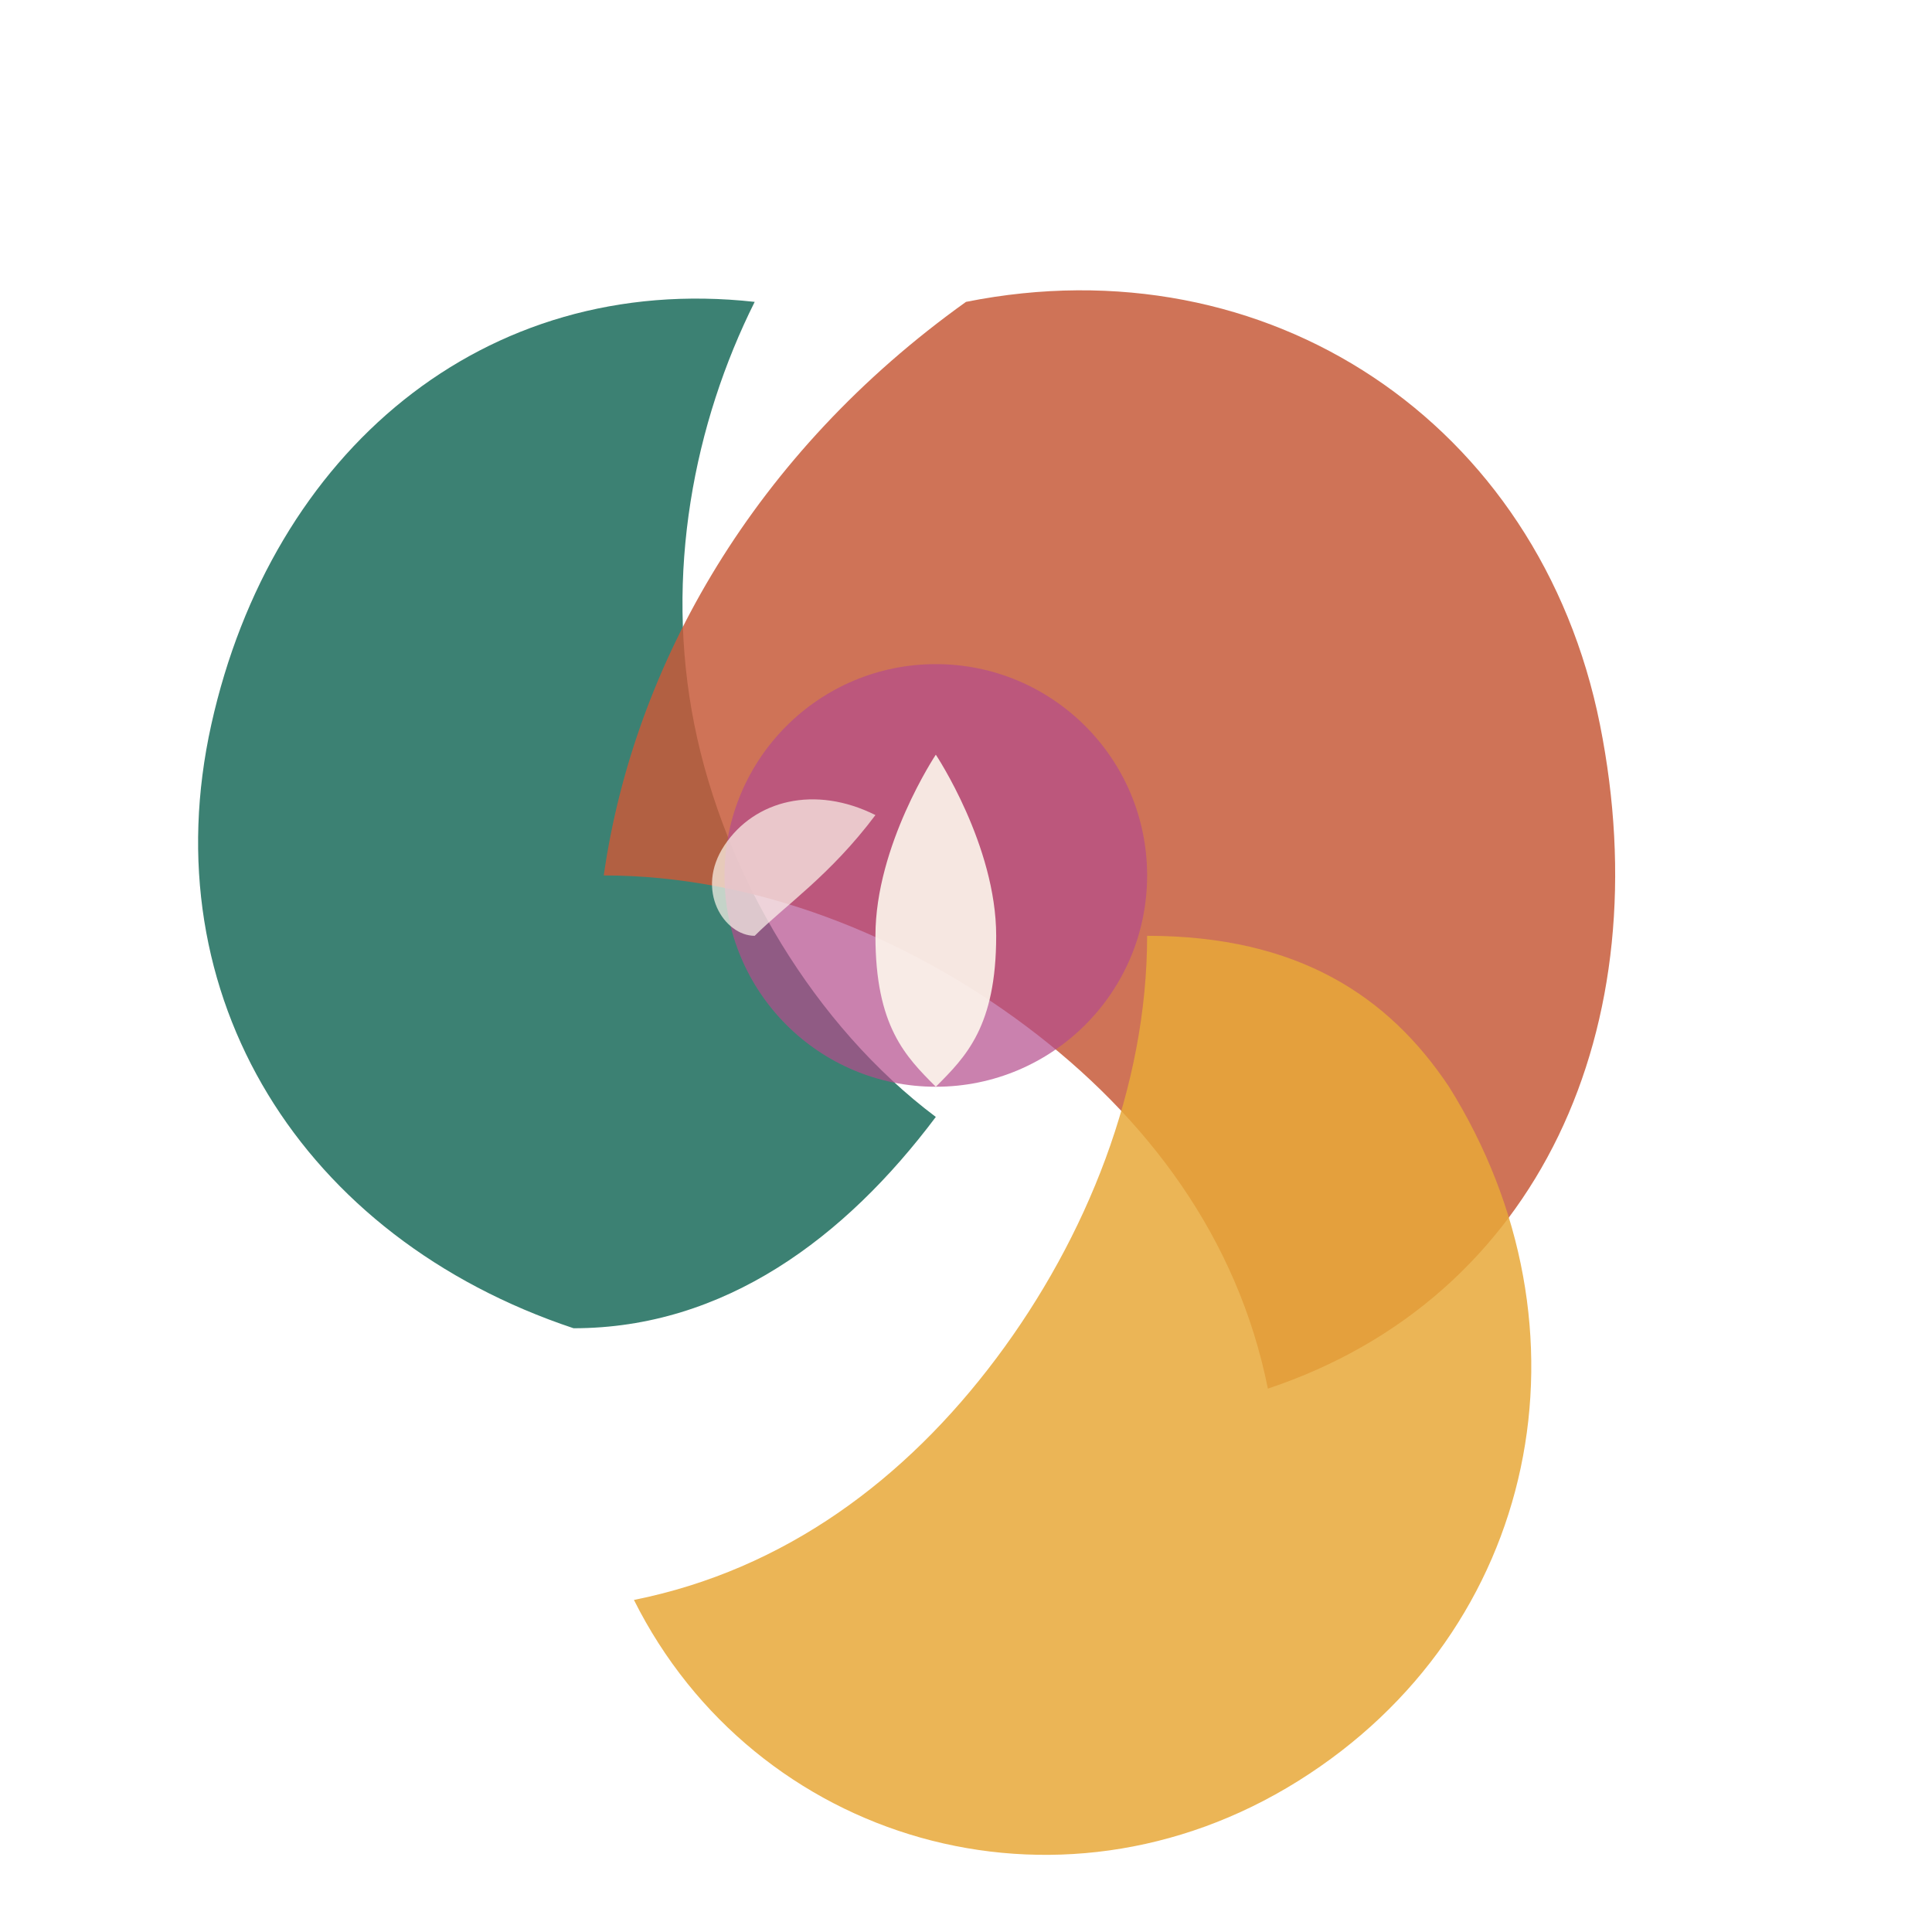
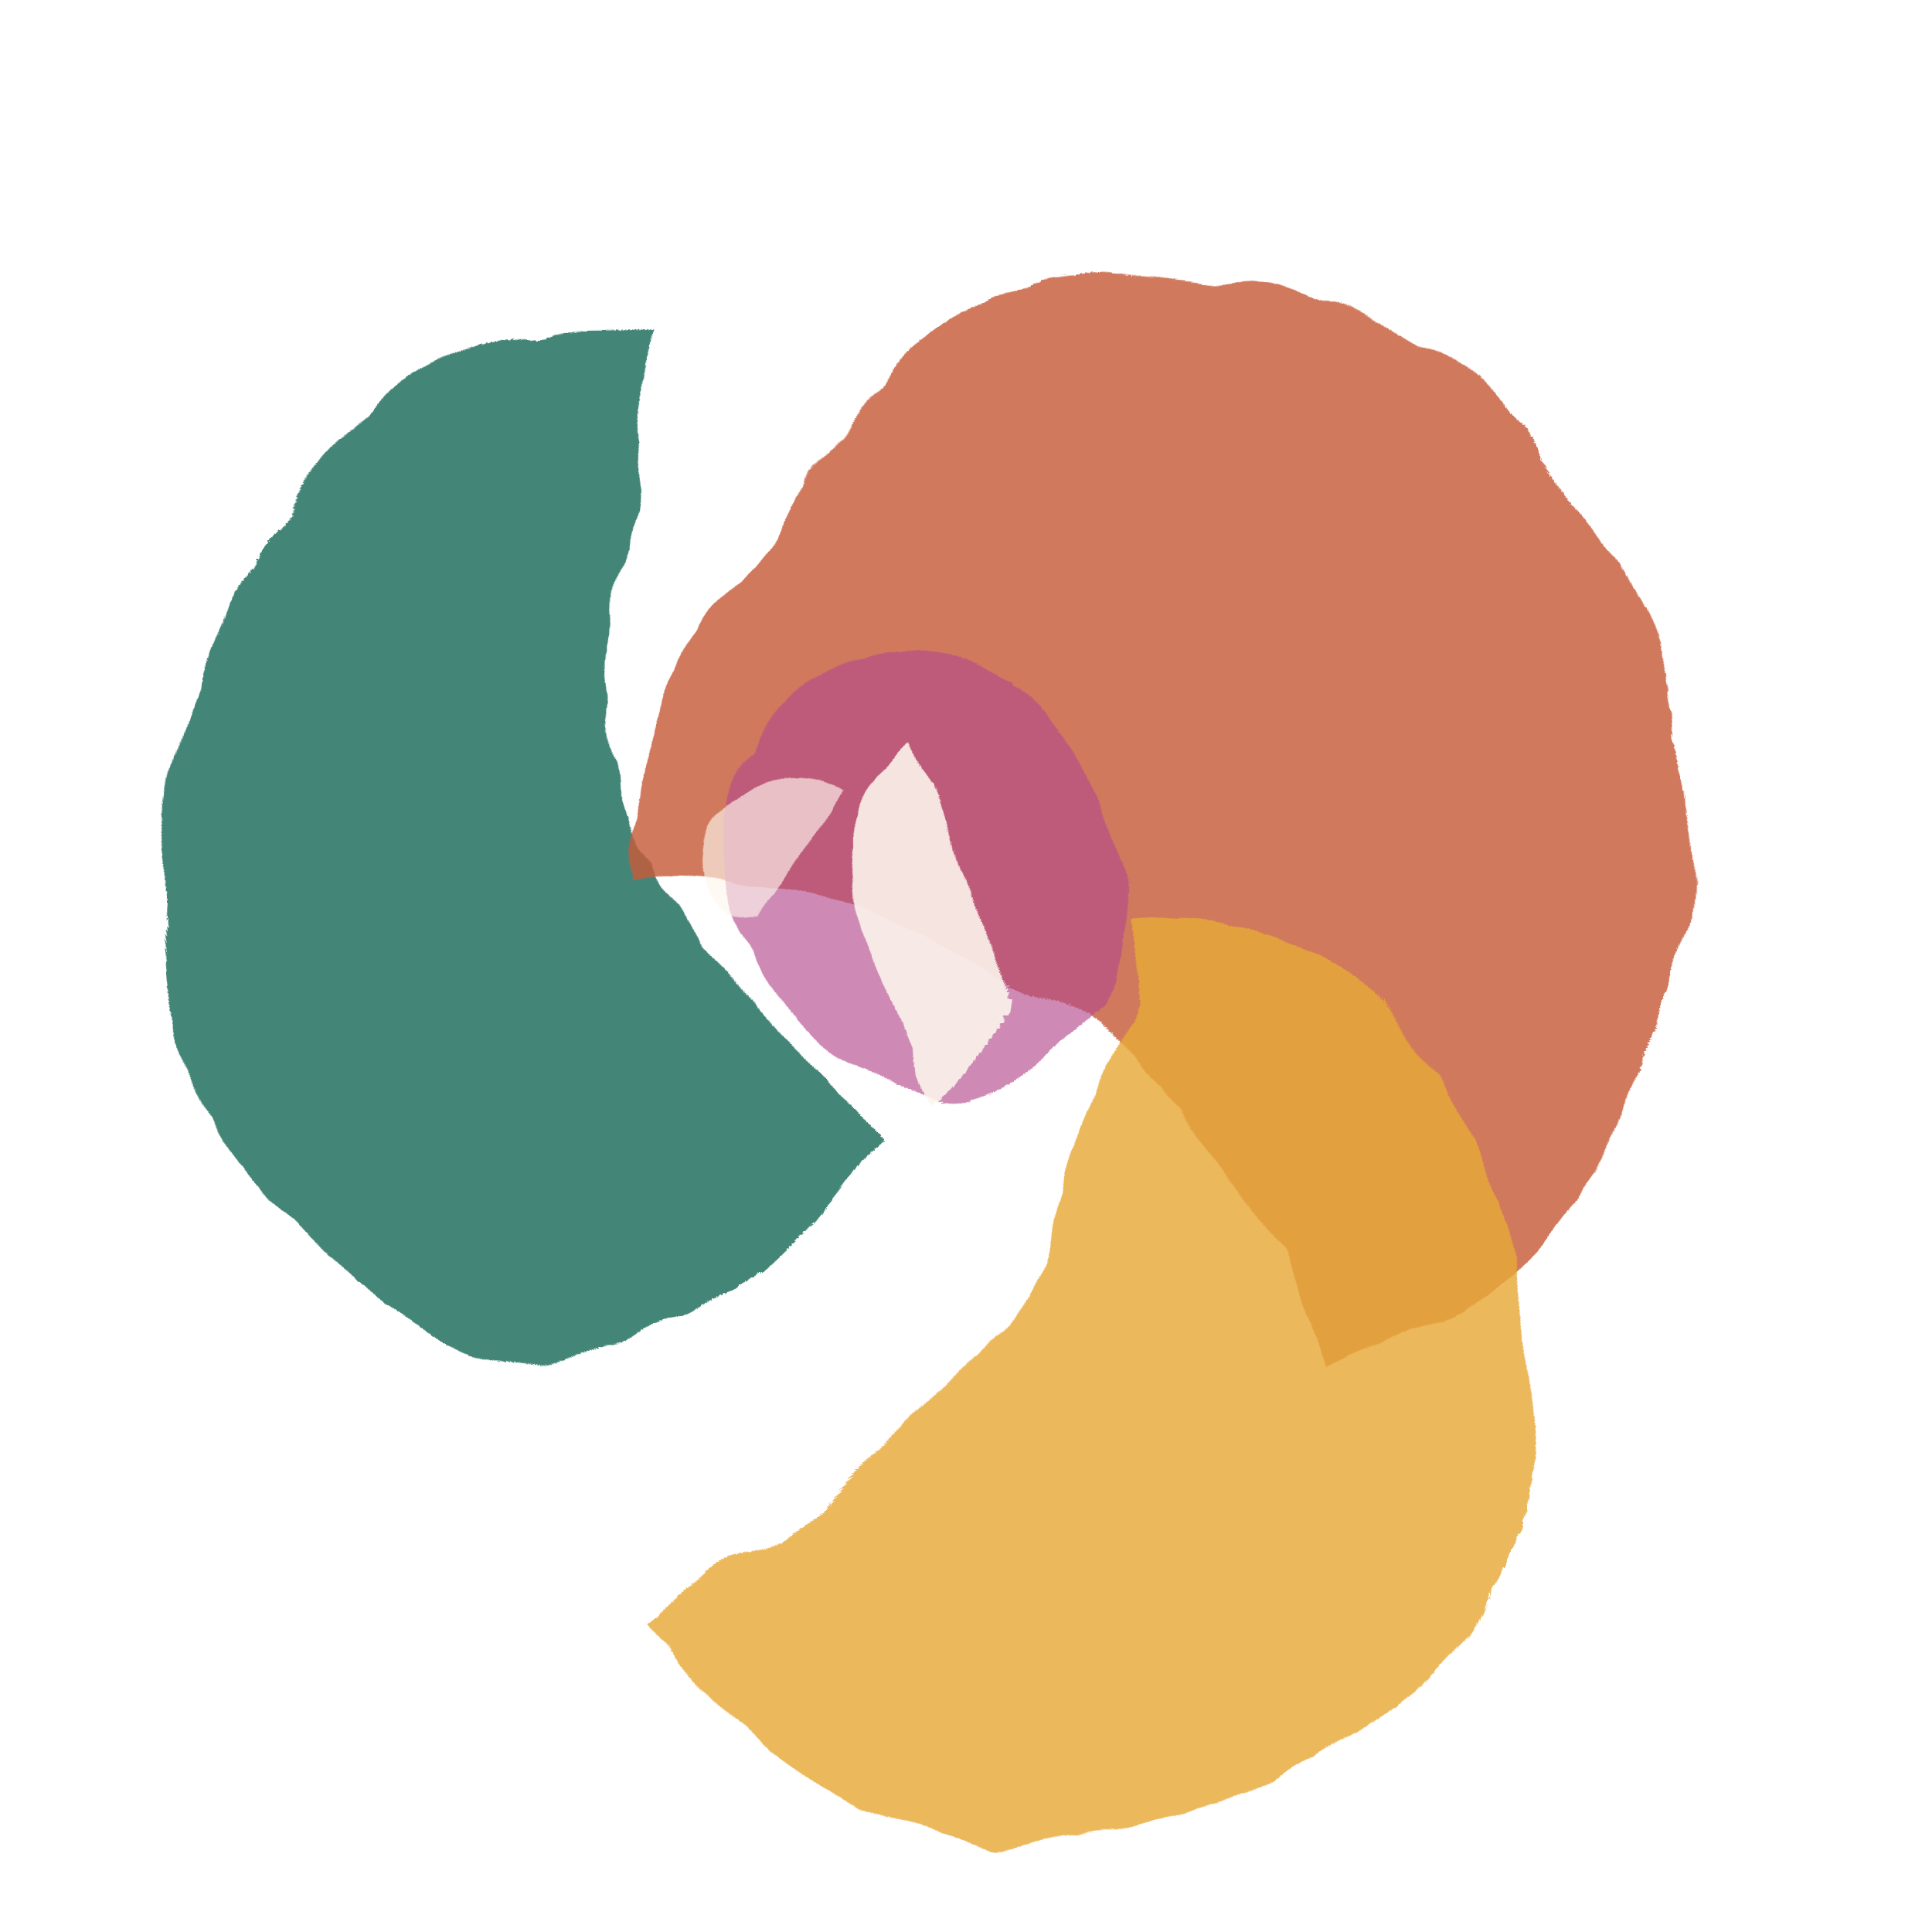
<svg xmlns="http://www.w3.org/2000/svg" viewBox="0 0 128 128">
-   <path d="M38 88c-18-6-28-22-24-40s18-30 36-28c-4 8-6 18-4 28s8 20 16 26c-6 8-14 14-24 14z" fill="#1a6b5a" opacity="0.85" />
-   <path d="M64 20c20-4 38 8 42 28s-4 38-22 44c-2-10-8-18-16-24s-18-10-28-10c2-14 10-28 24-38z" fill="#c75b39" opacity="0.85" />
-   <path d="M96 72c10 16 6 36-10 46s-36 4-44-12c10-2 18-8 24-16s10-18 10-28c10 0 16 4 20 10z" fill="#e8a838" opacity="0.85" />
-   <circle cx="62" cy="58" r="14" fill="#b44b8c" opacity="0.7" />
-   <path d="M62 50c0 0-4 6-4 12s2 8 4 10c2-2 4-4 4-10s-4-12-4-12z" fill="#fdf6ec" opacity="0.9" />
-   <path d="M58 54c-4-2-8-1-10 2s0 6 2 6c2-2 5-4 8-8z" fill="#fdf6ec" opacity="0.7" />
+   <defs>
+     <filter id="worn" x="-5%" y="-5%" width="110%" height="110%">
+       <feTurbulence type="turbulence" baseFrequency="0.03" numOctaves="4" seed="5" result="warp" />
+       <feDisplacementMap in="SourceGraphic" in2="warp" scale="4.5" xChannelSelector="R" yChannelSelector="G" />
+     </filter>
+   </defs>
+   <g filter="url(#worn)">
+     <path d="M36 90c-19-5-30-21-26-39s16-32 34-30c-3 9-5 19-3 29s9 19 17 25c-5 9-13 15-22 15z" fill="#1a6b5a" opacity="0.82" />
+     <path d="M66 18c19-5 38 7 43 27s-3 39-21 46c-3-10-9-18-17-24s-19-9-29-9c1-15 9-29 24-40z" fill="#c75b39" opacity="0.82" />
+     <path d="M94 70c11 15 8 35-8 46s-35 5-44-10c9-3 17-9 23-17s9-18 9-29c11 1 16 4 20 10z" fill="#e8a838" opacity="0.82" />
+     <ellipse cx="61" cy="57" rx="13" ry="14.5" fill="#b44b8c" opacity="0.65" />
+     <path d="M61 49c0 0-5 7-4 13s2 8 4 10c2-2 4-5 4-11s-4-12-4-12z" fill="#fdf6ec" opacity="0.88" />
+     <path d="M57 53c-4-3-9-1-10 2s0 6 3 6c1-2 4-4 7-8z" fill="#fdf6ec" opacity="0.65" />
+   </g>
</svg>
